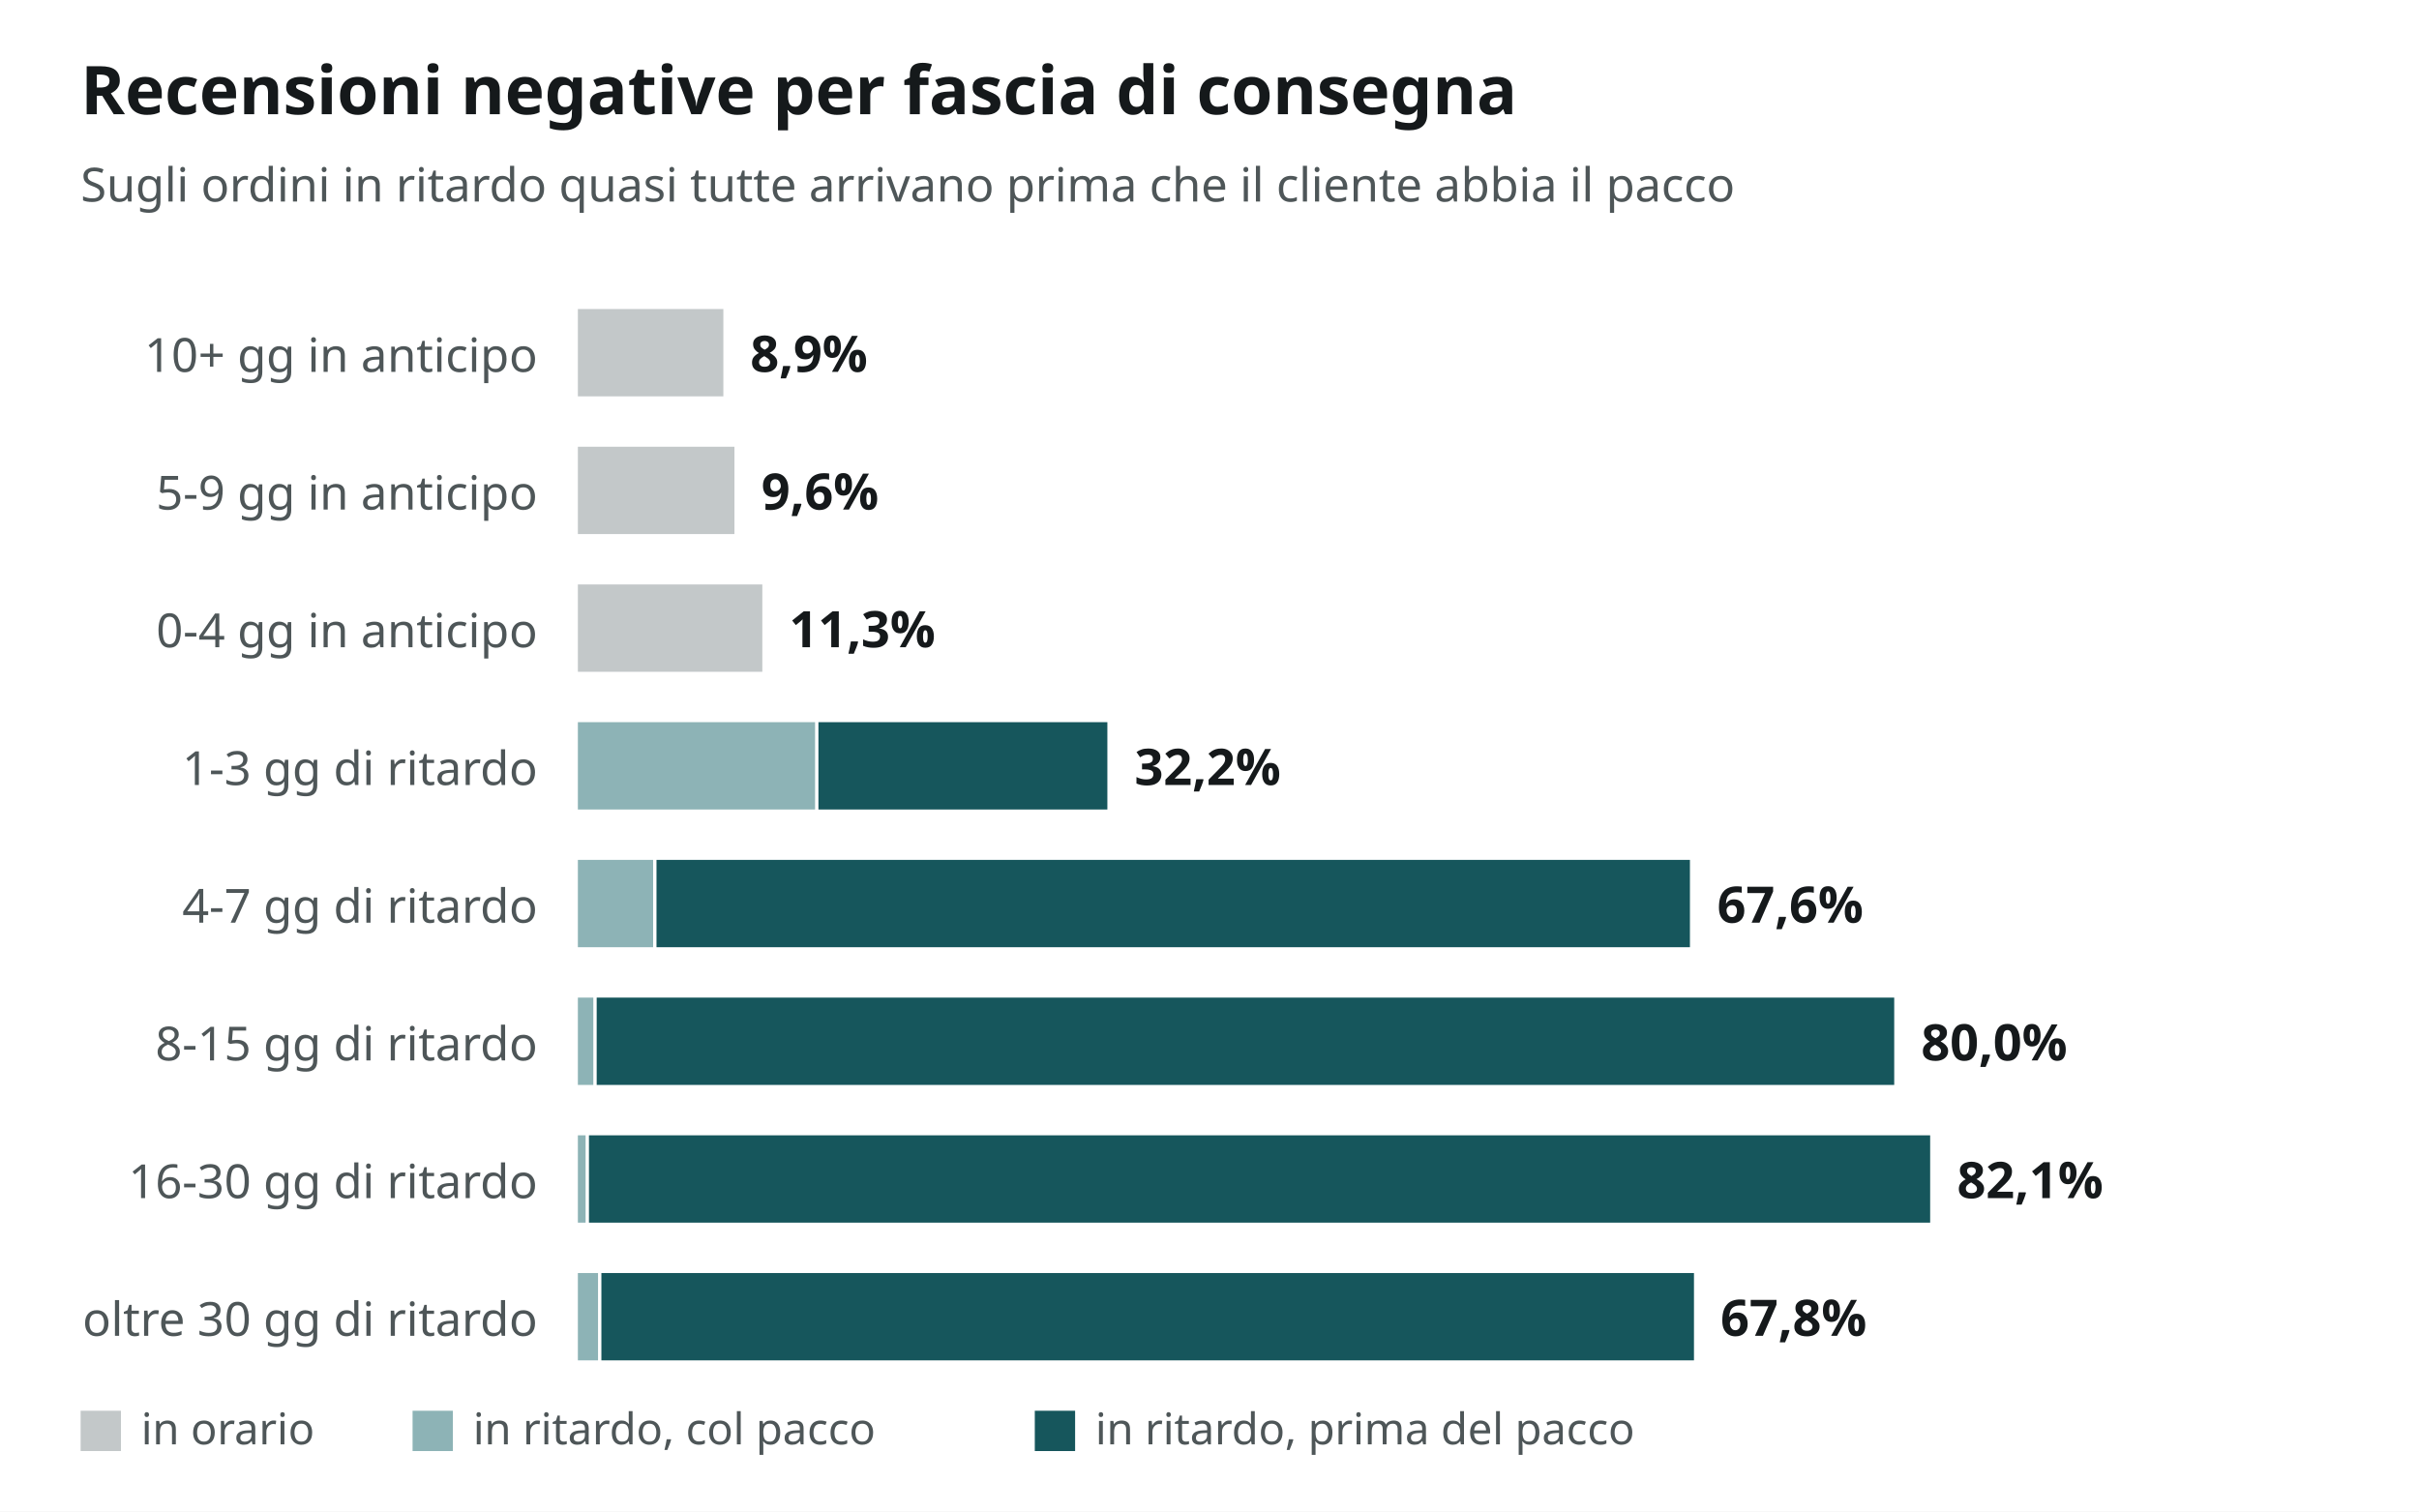
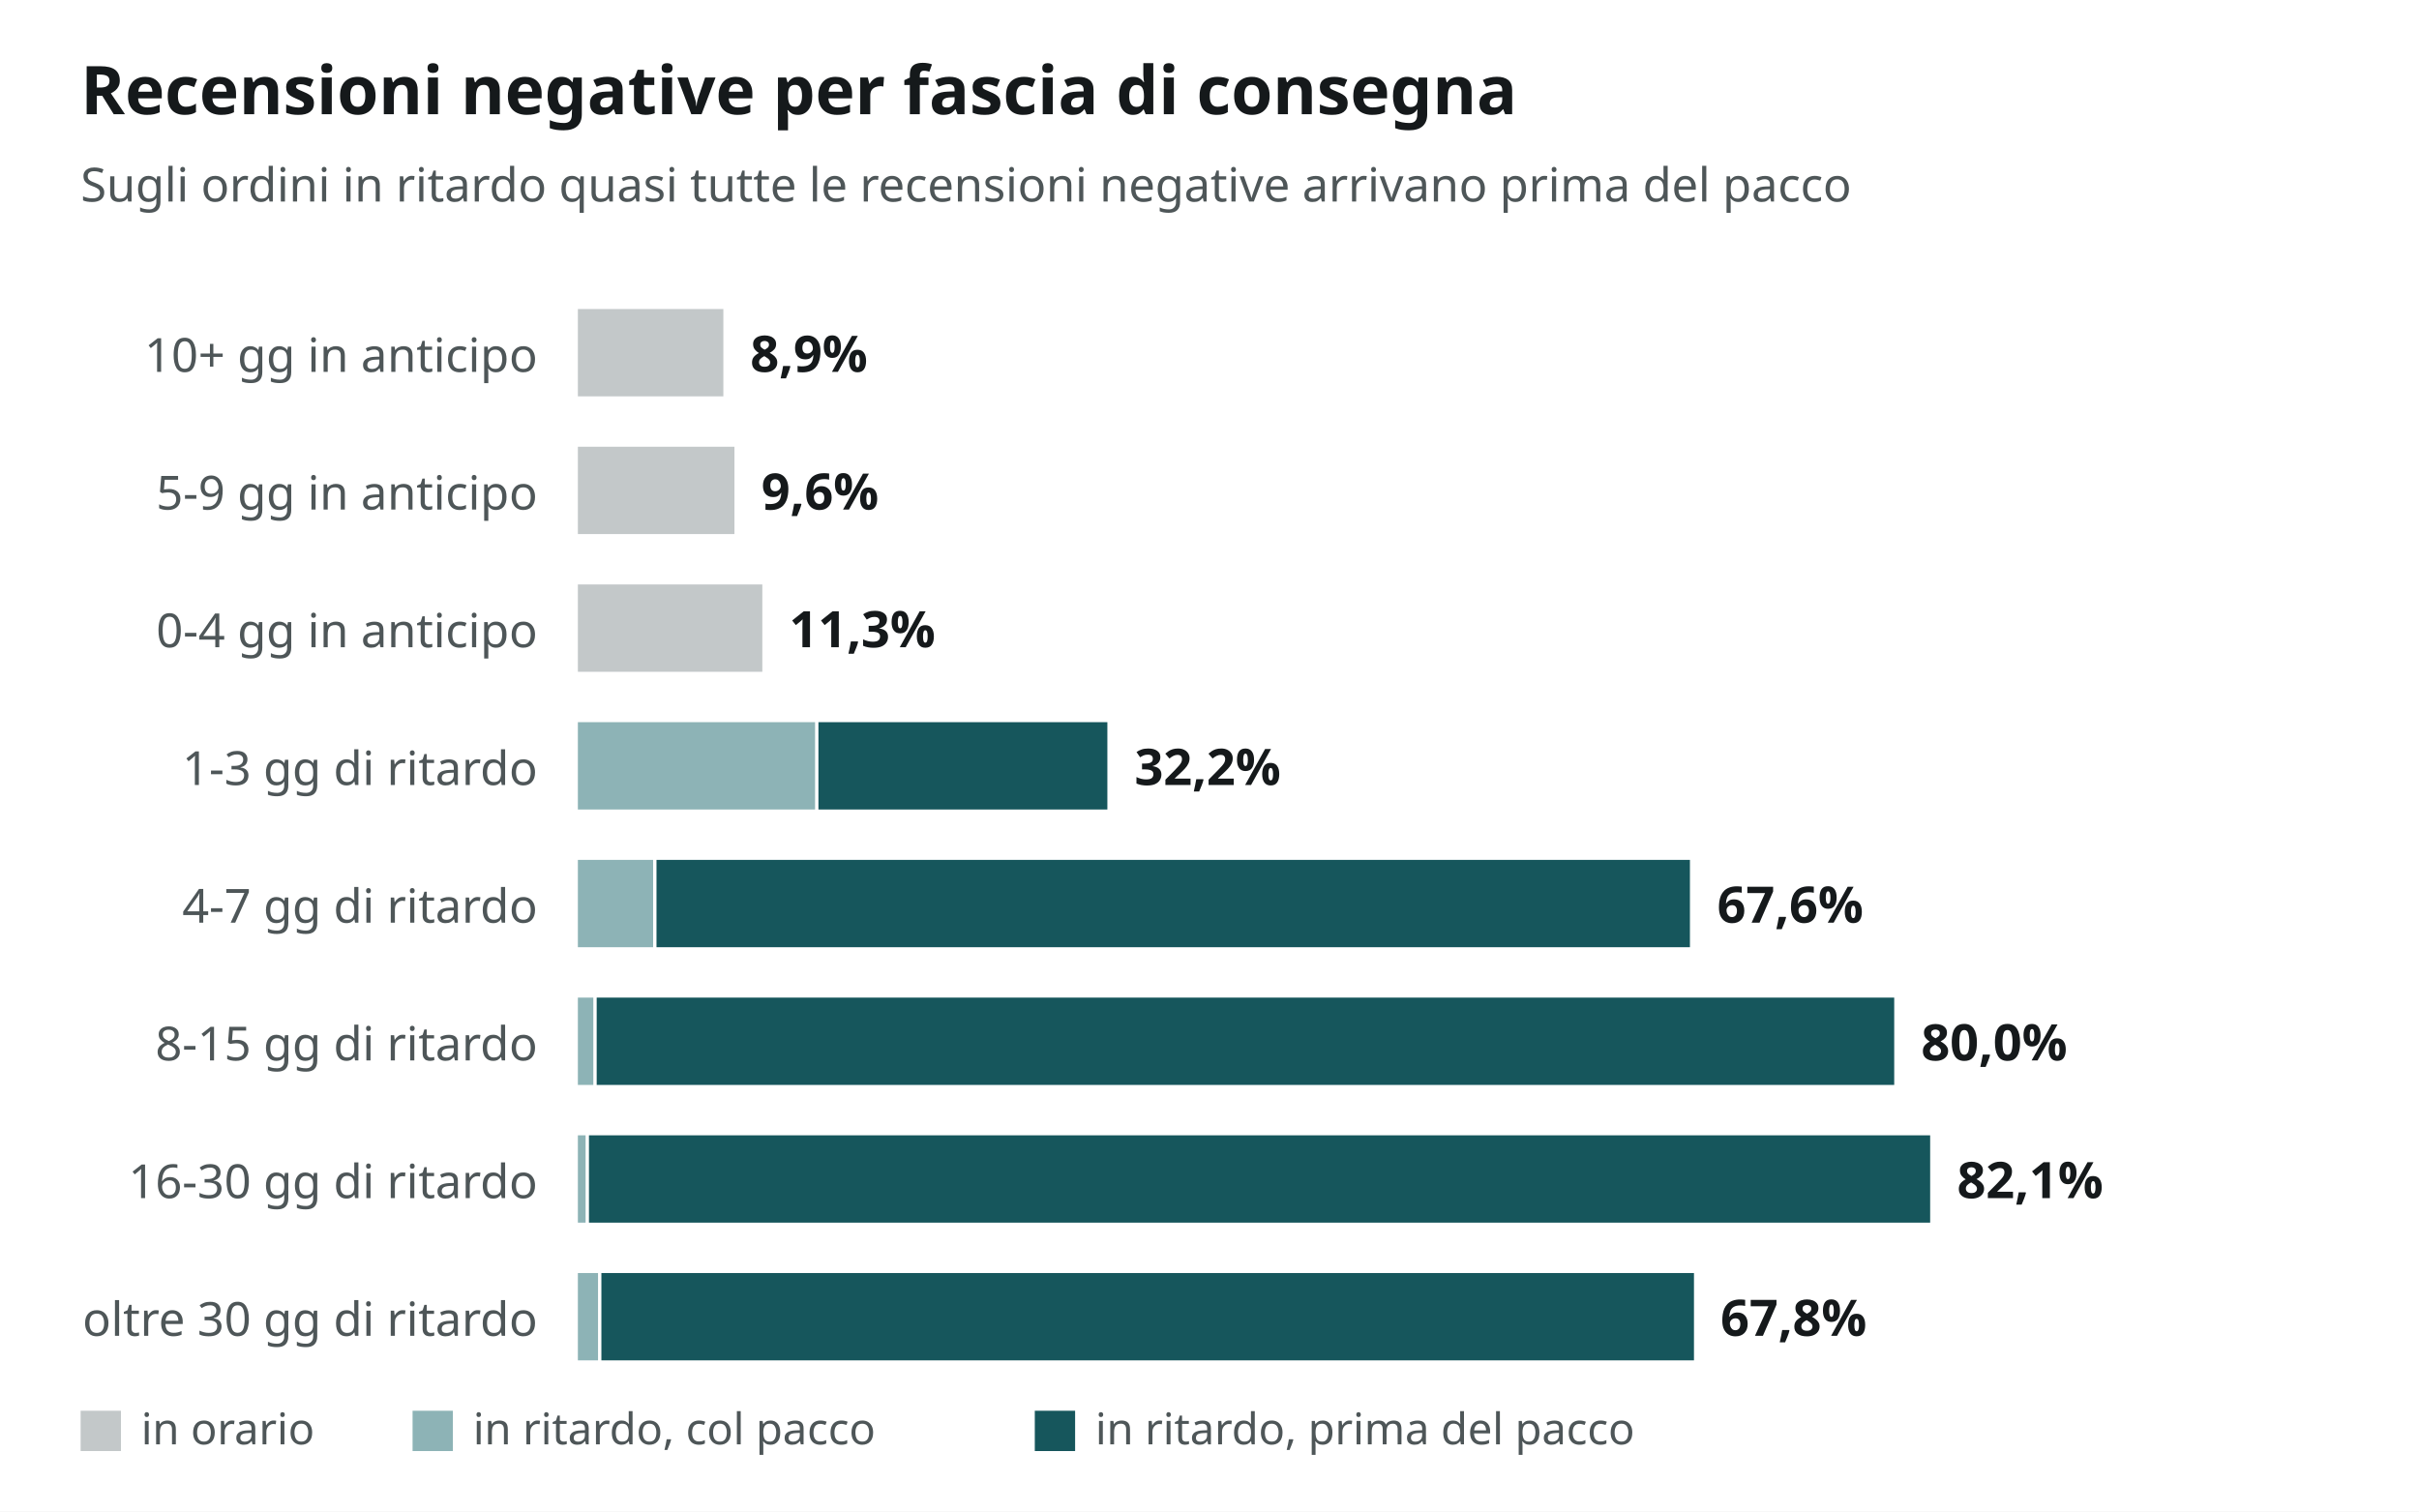
<svg xmlns="http://www.w3.org/2000/svg" viewBox="0 0 720 450" width="720" height="450" role="img" aria-labelledby="t d">
  <rect width="720" height="450" fill="#FFFFFF" />
  <text x="24.0" y="34.0" font-family="Archivo,system-ui,sans-serif" font-size="20" font-weight="700" fill="#15191B" text-anchor="start">Recensioni negative per fascia di consegna</text>
-   <text x="24.0" y="60.0" font-family="Archivo,system-ui,sans-serif" font-size="14" font-weight="400" fill="#4E5658" text-anchor="start">Sugli ordini in ritardo quasi tutte arrivano prima che il cliente abbia il pacco</text>
+   <text x="24.0" y="60.0" font-family="Archivo,system-ui,sans-serif" font-size="14" font-weight="400" fill="#4E5658" text-anchor="start">Sugli ordini in ritardo quasi tutte le recensioni negative arrivano prima del pacco</text>
  <rect x="24" y="420" width="12" height="12" fill="#C3C8C9" />
  <text x="42.0" y="430.0" font-family="Archivo,system-ui,sans-serif" font-size="13" font-weight="400" fill="#4E5658" text-anchor="start">in orario</text>
  <rect x="122.8" y="420" width="12" height="12" fill="#8DB3B6" />
  <text x="140.8" y="430.0" font-family="Archivo,system-ui,sans-serif" font-size="13" font-weight="400" fill="#4E5658" text-anchor="start">in ritardo, col pacco</text>
  <rect x="308.0" y="420" width="12" height="12" fill="#16565C" />
  <text x="326.0" y="430.0" font-family="Archivo,system-ui,sans-serif" font-size="13" font-weight="400" fill="#4E5658" text-anchor="start">in ritardo, prima del pacco</text>
  <text x="160.0" y="110.7" font-family="Archivo,system-ui,sans-serif" font-size="14" font-weight="400" fill="#4E5658" text-anchor="end">10+ gg in anticipo</text>
  <rect x="172" y="92" width="43.3" height="26" fill="#C3C8C9" />
  <text x="223.3" y="110.7" font-family="Archivo,system-ui,sans-serif" font-size="15" font-weight="600" fill="#15191B" text-anchor="start">8,9%</text>
  <text x="160.0" y="151.7" font-family="Archivo,system-ui,sans-serif" font-size="14" font-weight="400" fill="#4E5658" text-anchor="end">5-9 gg in anticipo</text>
  <rect x="172" y="133" width="46.6" height="26" fill="#C3C8C9" />
  <text x="226.6" y="151.7" font-family="Archivo,system-ui,sans-serif" font-size="15" font-weight="600" fill="#15191B" text-anchor="start">9,6%</text>
  <text x="160.0" y="192.7" font-family="Archivo,system-ui,sans-serif" font-size="14" font-weight="400" fill="#4E5658" text-anchor="end">0-4 gg in anticipo</text>
  <rect x="172" y="174" width="54.9" height="26" fill="#C3C8C9" />
  <text x="234.9" y="192.7" font-family="Archivo,system-ui,sans-serif" font-size="15" font-weight="600" fill="#15191B" text-anchor="start">11,3%</text>
  <text x="160.0" y="233.7" font-family="Archivo,system-ui,sans-serif" font-size="14" font-weight="400" fill="#4E5658" text-anchor="end">1-3 gg di ritardo</text>
  <rect x="172" y="215" width="70.6" height="26" fill="#8DB3B6" />
  <rect x="243.6" y="215" width="86.0" height="26" fill="#16565C" />
  <text x="337.7" y="233.7" font-family="Archivo,system-ui,sans-serif" font-size="15" font-weight="600" fill="#15191B" text-anchor="start">32,2%</text>
  <text x="160.0" y="274.7" font-family="Archivo,system-ui,sans-serif" font-size="14" font-weight="400" fill="#4E5658" text-anchor="end">4-7 gg di ritardo</text>
  <rect x="172" y="256" width="22.4" height="26" fill="#8DB3B6" />
  <rect x="195.4" y="256" width="307.6" height="26" fill="#16565C" />
  <text x="511.1" y="274.7" font-family="Archivo,system-ui,sans-serif" font-size="15" font-weight="600" fill="#15191B" text-anchor="start">67,6%</text>
  <text x="160.0" y="315.7" font-family="Archivo,system-ui,sans-serif" font-size="14" font-weight="400" fill="#4E5658" text-anchor="end">8-15 gg di ritardo</text>
  <rect x="172" y="297" width="4.6" height="26" fill="#8DB3B6" />
  <rect x="177.6" y="297" width="386.2" height="26" fill="#16565C" />
  <text x="571.8" y="315.7" font-family="Archivo,system-ui,sans-serif" font-size="15" font-weight="600" fill="#15191B" text-anchor="start">80,0%</text>
  <text x="160.0" y="356.7" font-family="Archivo,system-ui,sans-serif" font-size="14" font-weight="400" fill="#4E5658" text-anchor="end">16-30 gg di ritardo</text>
  <rect x="172" y="338" width="2.3" height="26" fill="#8DB3B6" />
  <rect x="175.3" y="338" width="399.2" height="26" fill="#16565C" />
  <text x="582.5" y="356.7" font-family="Archivo,system-ui,sans-serif" font-size="15" font-weight="600" fill="#15191B" text-anchor="start">82,1%</text>
  <text x="160.0" y="397.7" font-family="Archivo,system-ui,sans-serif" font-size="14" font-weight="400" fill="#4E5658" text-anchor="end">oltre 30 gg di ritardo</text>
  <rect x="172" y="379" width="6.0" height="26" fill="#8DB3B6" />
  <rect x="179.0" y="379" width="325.2" height="26" fill="#16565C" />
  <text x="512.1" y="397.7" font-family="Archivo,system-ui,sans-serif" font-size="15" font-weight="600" fill="#15191B" text-anchor="start">67,8%</text>
</svg>
